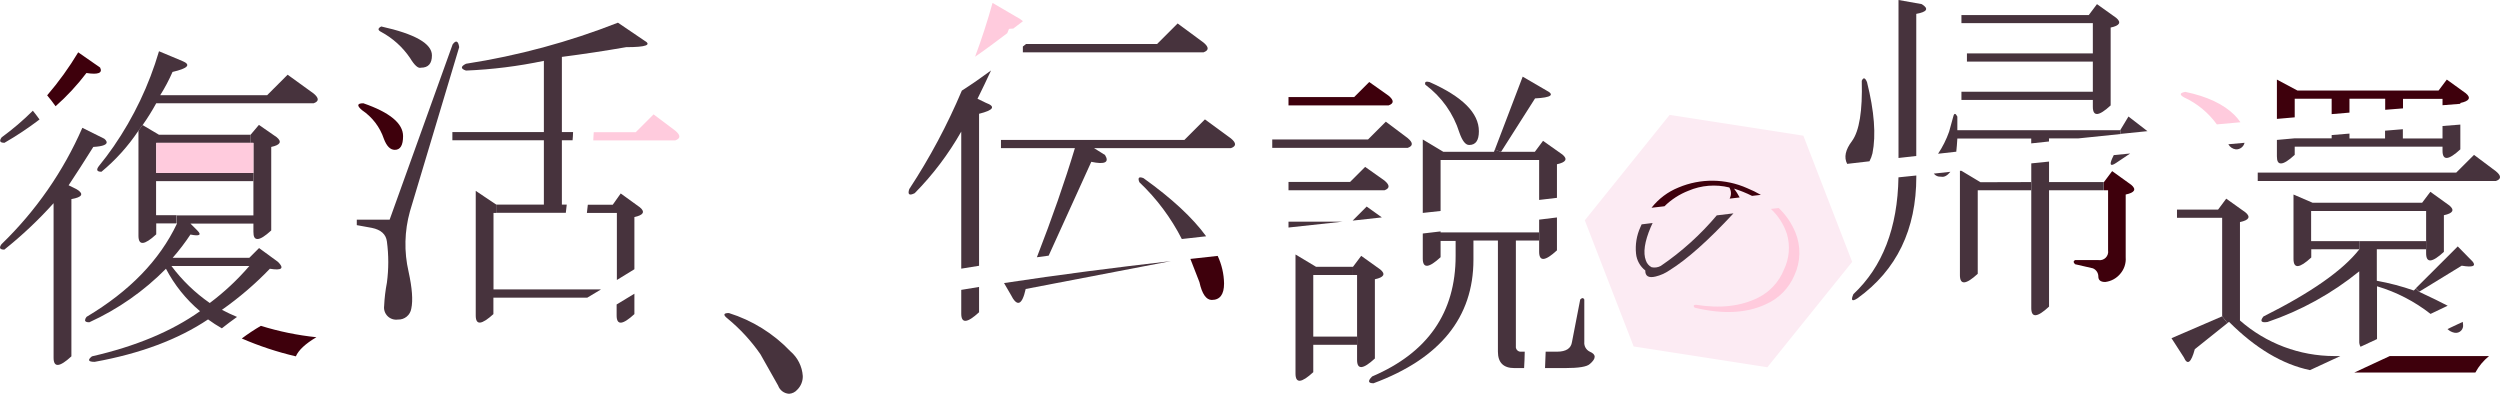
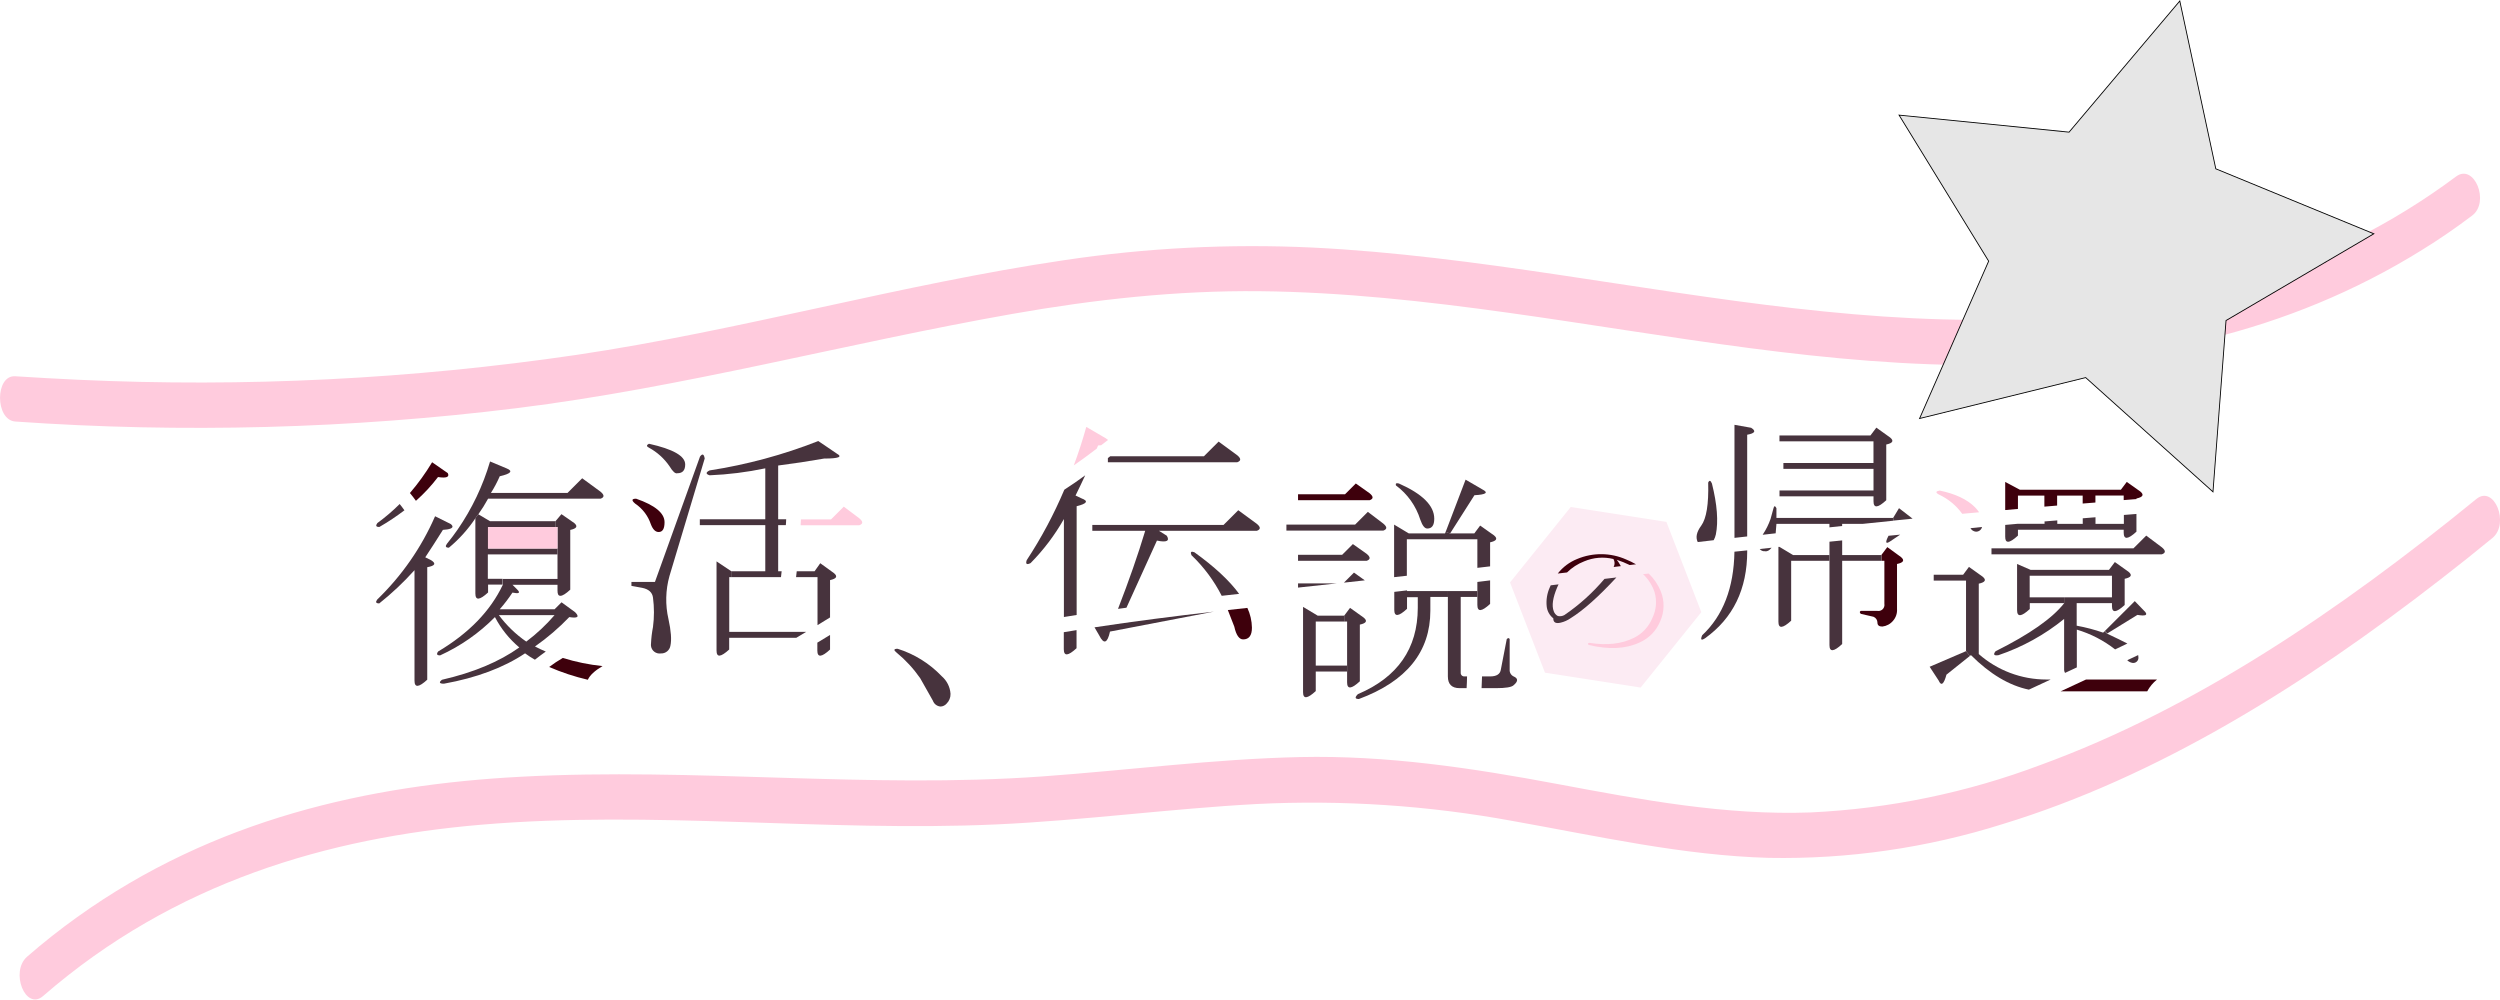
- <svg xmlns="http://www.w3.org/2000/svg" viewBox="0 0 513.68 80.91">
+ <svg xmlns="http://www.w3.org/2000/svg" id="レイヤー_1" data-name="レイヤー 1" viewBox="0 0 717.97 287">
  <defs>
-     <style>.cls-1{fill:#fcebf3;}.cls-2{fill:#47333d;}.cls-3{fill:#3e000c;}.cls-4{fill:#ffcbdd;}</style>
+     <style>.cls-1{fill:#fcebf3;}.cls-2{fill:#47333d;}.cls-3{fill:#3e000c;}.cls-4{fill:#ffcbdd;}.cls-5{fill:#e6e6e6;stroke:#000;stroke-miterlimit:10;stroke-width:0.25px;}</style>
  </defs>
-   <g id="レイヤー_2" data-name="レイヤー 2">
-     <g id="レイヤー_3" data-name="レイヤー 3">
-       <polygon class="cls-1" points="363.14 75.46 335.67 71.19 325.63 45.27 343.06 23.61 370.54 27.88 380.57 53.81 363.14 75.46" />
-     </g>
-     <g id="タイトル">
-       <path class="cls-2" d="M513.09,35.44c1.13.94,1.13,1.6,0,2H464.15V35.72h40.78l2.82-2.81.84-.84Z" transform="translate(-0.25 -0.25)" />
-       <path class="cls-3" d="M491.28,73.41h20.4a11.2,11.2,0,0,0-2.81,3.38H484Z" transform="translate(-0.25 -0.25)" />
-       <path class="cls-2" d="M508.31,54q1.13,1.41-2.25.84l-8.72,5.34-.7-.7,6.61-6.6,2-2Z" transform="translate(-0.25 -0.25)" />
-       <path class="cls-3" d="M506.9,19.41c1.13.94.75,1.6-1.12,2v.17l-3.66.29v-1.3H494v1.95l-3.66.29V20.54H483v2.85l-3.66.31V20.54h-7.59v3.82l-3.66.32V16.6l4.22,2.25h29L503,16.6Z" transform="translate(-0.25 -0.25)" />
-       <path class="cls-2" d="M506.28,66.38a3.43,3.43,0,0,1,.06.56,1.49,1.49,0,0,1-1.69,1.69,2.77,2.77,0,0,1-1.51-.77Z" transform="translate(-0.25 -0.25)" />
-       <path class="cls-2" d="M505.78,25.85v5.09c-2.44,2.25-3.66,2.35-3.66.28v-.84H471.75v1.69c-1.27,1.17-2.21,1.76-2.82,1.76s-.84-.49-.84-1.48V29l3.66-.33v0h7.59V28L483,27.7v1h7.31v-1.6l3.66-.3v1.9h8.15V26.14Z" transform="translate(-0.25 -0.25)" />
-       <path class="cls-2" d="M503.53,42.47q1.68,1.41-1.13,2V52c-2.44,2.25-3.65,2.34-3.65.28V43.6H475.12v6.19H485v1.68h-9.85v1.69c-2.44,2.25-3.65,2.35-3.65.28V40.22l3.93,1.69h22.5l1.69-2.25Z" transform="translate(-0.25 -0.25)" />
-       <path class="cls-2" d="M503.18,63.07c-1.17.56-2.34,1.13-3.52,1.68a33.15,33.15,0,0,0-11-5.68V69.92l-3.39,1.58a2.13,2.13,0,0,1-.26-1.18V56a60.85,60.85,0,0,1-18.85,10.41c-1.31.19-1.59-.18-.84-1.13q14.61-7.3,19.69-13.78V49.79h13.78v1.68H488.62v6.47a50.15,50.15,0,0,1,7.6,2l.42-.42.7.7Q501.15,62,503.18,63.07Z" transform="translate(-0.25 -0.25)" />
-       <path class="cls-2" d="M481.13,73.41l-6.24,2.89q-8.49-1.77-16.64-9.92l-.31.25-1.1-1.38V45h-9.28V43.32H456l1.68-2.25,3.94,2.81c1.13.94.75,1.6-1.12,2V66.1a29.41,29.41,0,0,0,19.4,7.31Z" transform="translate(-0.25 -0.25)" />
-       <path class="cls-4" d="M460.6,25.37l-4.85.44A17.2,17.2,0,0,0,449,20.25c-1-.56-.85-.93.28-1.12q6.75,1.41,10.12,4.78A10.37,10.37,0,0,1,460.6,25.37Z" transform="translate(-0.25 -0.25)" />
-       <path class="cls-2" d="M461.44,29.59a1.74,1.74,0,0,1-1.79,1.35,2.07,2.07,0,0,1-1.54-1.05Z" transform="translate(-0.25 -0.25)" />
-       <path class="cls-2" d="M456.84,65.25l1.1,1.38L451.22,72q-1.14,4.21-2.25,1.68l-2.54-3.94Z" transform="translate(-0.25 -0.25)" />
-       <path class="cls-2" d="M441.49,27.2l-5.51.56L435.9,27l1.69-2.81Z" transform="translate(-0.25 -0.25)" />
-       <path class="cls-3" d="M438.15,38.22c1.12.94.75,1.6-1.13,2V53.13a4.6,4.6,0,0,1-1.12,3.38,4.71,4.71,0,0,1-3.09,1.68c-.95,0-1.41-.38-1.41-1.12a1.81,1.81,0,0,0-1.13-1.69l-3.65-.84c-.38-.38-.38-.66,0-.85h4.78a1.74,1.74,0,0,0,2-2V39.35h-.85V37.66l1.69-2.25Z" transform="translate(-0.25 -0.25)" />
-       <path class="cls-2" d="M437.94,31.79l-2.88,1.93c-1.13.76-1.41.47-.85-.84l.36-.76Z" transform="translate(-0.25 -0.25)" />
-       <path class="cls-2" d="M435.9,27l.08.79q-4.37.43-8.72.9h-6v.63l-3.65.39v-1H402.43c-.06,1-.13,1.92-.22,2.71l-3.74.42a20.24,20.24,0,0,0,2.27-4.54l.85-3.09q.27-1.12.84,0V27Z" transform="translate(-0.25 -0.25)" />
-       <path class="cls-2" d="M435.06,3.91q1.68,1.41-1.13,2v16c-2.44,2.25-3.66,2.35-3.66.28v-1.4h-27V19.1h27V12.91H404.4V11.22h25.87V5h-27V3.35h26.16l1.69-2.25Z" transform="translate(-0.25 -0.25)" />
-       <path class="cls-2" d="M432.52,37.66v1.69H421.27v23.9c-2.43,2.26-3.65,2.35-3.65.29V33.82l3.65-.37v4.21Z" transform="translate(-0.25 -0.25)" />
-       <path class="cls-2" d="M417.62,37.66v1.69h-11V56.51c-2.44,2.24-3.66,2.34-3.66.28V35.34l.3,0,3.92,2.35Z" transform="translate(-0.25 -0.25)" />
-       <path class="cls-2" d="M397.59,35.92l3.41-.37c-.66.82-1.3,1.15-1.94,1A1.65,1.65,0,0,1,397.59,35.92Z" transform="translate(-0.25 -0.25)" />
-       <path class="cls-2" d="M395.12,1.1c1.5.94,1.12,1.59-1.13,2V32.3l-3.65.41V.25Z" transform="translate(-0.25 -0.25)" />
-       <path class="cls-2" d="M394,36.31v.23q0,16.31-12.09,25c-1.13.74-1.41.46-.84-.85q9-8.44,9.26-24Z" transform="translate(-0.25 -0.25)" />
-       <path class="cls-2" d="M383.87,17.13q2.25,9,1.12,14.62a6.68,6.68,0,0,1-.62,1.64l-4.58.53q-1.05-2,1-4.7,2.25-3.09,2-12.37C383.12,16.1,383.49,16.19,383.87,17.13Z" transform="translate(-0.25 -0.25)" />
-       <path class="cls-4" d="M369.15,48a11,11,0,0,1-.18,8.77,11.32,11.32,0,0,1-5.9,6c-4,1.86-8.83,2.09-14.62.7-.31-.37-.23-.57.26-.6,5,.8,9.23.32,12.82-1.47a11,11,0,0,0,5.26-5.73,10.27,10.27,0,0,0,.63-7.33,12.33,12.33,0,0,0-3.3-5.16l1.61-.19A14.62,14.62,0,0,1,369.15,48Z" transform="translate(-0.25 -0.25)" />
-       <path class="cls-3" d="M362.06,40.29l-1.81.21A25.84,25.84,0,0,0,356.54,39a12.29,12.29,0,0,1,1.16,1.82l-2.06.24a2.33,2.33,0,0,0-.06-2.29,13.28,13.28,0,0,0-8.42.68,14.52,14.52,0,0,0-4.91,3.18l-2.66.31a13.4,13.4,0,0,1,5.56-4.17,17.74,17.74,0,0,1,14.09.14A23.14,23.14,0,0,1,362.06,40.29Z" transform="translate(-0.25 -0.25)" />
-       <path class="cls-2" d="M353,44.5l3.43-.41q-7.71,8.32-13.16,11.71a8.64,8.64,0,0,1-2.85,1.27c-1.43.34-2.14-.08-2.11-1.25a5,5,0,0,1-1.9-3.45,10.58,10.58,0,0,1,.9-5.46c.08-.19.17-.38.25-.56l2.26-.28c-.14.28-.27.56-.39.85-1.28,3-1.6,5.29-1,6.85a2.39,2.39,0,0,0,1.18,1.39,2.71,2.71,0,0,0,1.88-.27A57,57,0,0,0,353,44.5Z" transform="translate(-0.25 -0.25)" />
-       <path class="cls-2" d="M326.91,72.51q2,.84,0,2.53c-.57.56-2.25.84-5.07.84h-4.13c.05-1.12.1-2.25.13-3.37h2.32c1.87,0,2.9-.66,3.09-2l1.69-8.72q.56-.57.84,0v8.72A2,2,0,0,0,326.91,72.51Z" transform="translate(-0.25 -0.25)" />
-       <path class="cls-2" d="M321.28,32c1.13.94.75,1.59-1.12,2v6.9l-3.66.43V33.13H296.25V43.6l-3.66.4V28.91l4.22,2.53h10.41l.18-.47,1.22.47h7l1.68-2.25Z" transform="translate(-0.25 -0.25)" />
-       <path class="cls-2" d="M320.16,44.93v6.76c-2.44,2.25-3.66,2.35-3.66.28V45.38Z" transform="translate(-0.25 -0.25)" />
-       <path class="cls-2" d="M317.91,18.79q2.8,1.41-2.25,1.68l-7,11L307.4,31l5.72-15Z" transform="translate(-0.25 -0.25)" />
-       <path class="cls-2" d="M316.5,48v1.68h-4.78V71.38a1,1,0,0,0,1.12,1.13h.7c0,1.12-.08,2.25-.13,3.37h-2c-2.25,0-3.38-1.13-3.38-3.37V48Z" transform="translate(-0.25 -0.25)" />
-       <path class="cls-2" d="M308.06,48v1.68H303v3.94Q303,71.38,282.47,79c-1.13,0-1.22-.47-.28-1.4q17.15-7.32,17.15-24.75v-3.1h-3.09V53.1c-2.44,2.25-3.66,2.35-3.66.28V48.23l3.66-.43V48Z" transform="translate(-0.25 -0.25)" />
-       <path class="cls-2" d="M304.12,27.22c0,1.88-.65,2.82-2,2.82-.76,0-1.41-.85-2-2.53a19.5,19.5,0,0,0-7-9.85c-.19-.56.09-.75.84-.56Q304.13,21.6,304.12,27.22Z" transform="translate(-0.25 -0.25)" />
-       <path class="cls-2" d="M289.5,28.63c1.12.94,1.12,1.6,0,2H261.66V28.91h19.68L285,25.25Z" transform="translate(-0.25 -0.25)" />
-       <path class="cls-3" d="M285.56,19.91c1.13.94,1.13,1.6,0,2H265V20.19h13.5l3.09-3.09Z" transform="translate(-0.25 -0.25)" />
-       <path class="cls-2" d="M284.72,37.35c1.12.94,1.12,1.59,0,2H265V37.63h12.66l3.09-3.09Z" transform="translate(-0.25 -0.25)" />
-       <path class="cls-2" d="M284.18,44.92l-5.19.57-.81.09,2.88-2.89Z" transform="translate(-0.25 -0.25)" />
-       <path class="cls-2" d="M283.87,55.63c1.13.94.75,1.6-1.12,2V73.91q-3.66,3.38-3.66.28V56.75h-.84V55.07l1.69-2.25Z" transform="translate(-0.25 -0.25)" />
-       <path class="cls-2" d="M279.09,69.41V71.1h-9v5.62c-2.44,2.25-3.65,2.35-3.65.29V52.54l4.22,2.53h7.59v1.68h-8.16V69.41Z" transform="translate(-0.25 -0.25)" />
-       <path class="cls-2" d="M276.17,45.79,265,47V45.79Z" transform="translate(-0.25 -0.25)" />
-       <path class="cls-2" d="M253.17,28.69c1.13.94,1.13,1.6,0,2H225.05l2.25,1.41c.93,1.5,0,2-2.82,1.4l-8.76,19.28-2.42.33q4.72-12.15,7.81-22.42H205.92V29h37.69l4.22-4.22Z" transform="translate(-0.25 -0.25)" />
-       <path class="cls-3" d="M251.76,58.51c0,2.24-.84,3.37-2.53,3.37-1.12,0-2-1.22-2.53-3.66l-1.86-4.77,5.61-.62A13.9,13.9,0,0,1,251.76,58.51Z" transform="translate(-0.25 -0.25)" />
-       <path class="cls-2" d="M248.08,48.8l-5,.56a43,43,0,0,0-8.72-11.67q-.57-1.39.84-.84Q243.95,43.11,248.08,48.8Z" transform="translate(-0.25 -0.25)" />
-       <path class="cls-2" d="M247.55,9c1.12.94,1.12,1.59,0,2H210.42V9.81l.66-.52H238l4.22-4.22Z" transform="translate(-0.25 -0.25)" />
-       <path class="cls-2" d="M240.84,53.9,211,59.63q-1.12,5.07-3.09,1.12l-1.36-2.34C217.93,56.68,229.37,55.22,240.84,53.9Z" transform="translate(-0.25 -0.25)" />
-       <path class="cls-4" d="M210.44,4.6l-2,1.53c-.27,0-.56,0-.87.06l-.36.88c-2.18,1.66-4.37,3.29-6.61,4.84q2-5.35,3.59-11.06L209,3.66A6.88,6.88,0,0,1,210.44,4.6Z" transform="translate(-0.25 -0.25)" />
-       <path class="cls-2" d="M202.83,21.38q3.09,1.13-1.41,2.25V54.86l-3.66.59V27.29a60.58,60.58,0,0,1-9.56,12.65c-1.12.57-1.5.28-1.12-.84a126.7,126.7,0,0,0,10.8-20.23c2.05-1.31,4.05-2.7,6-4.14-.89,1.92-1.81,3.86-2.78,5.81Z" transform="translate(-0.25 -0.25)" />
-       <path class="cls-2" d="M201.42,59.21v5.2q-3.66,3.38-3.66.28V59.81Z" transform="translate(-0.25 -0.25)" />
-       <path class="cls-2" d="M165.2,77.51a3.82,3.82,0,0,1-1.13,2.81,2.42,2.42,0,0,1-1.69.84,2.54,2.54,0,0,1-2.25-1.69c-.94-1.68-2.15-3.84-3.65-6.46a36.26,36.26,0,0,0-6.75-7.32c-.94-.74-.85-1.12.28-1.12a29.71,29.71,0,0,1,12.65,7.87A7.31,7.31,0,0,1,165.2,77.51Z" transform="translate(-0.25 -0.25)" />
-       <path class="cls-4" d="M139,27.1c1.12.94,1.12,1.59,0,2H122.15c0-.57.08-1.13.1-1.69h8.63l3.66-3.66Z" transform="translate(-0.25 -0.25)" />
-       <path class="cls-2" d="M132.57,8.54c1.69.94.47,1.4-3.66,1.4q-6.47,1.13-13.21,2V27.38H118c0,.56-.06,1.12-.1,1.69H115.7V42.29h1c-.06.56-.13,1.12-.19,1.68H102.2V42.29H112V29.07H93.2V27.38H112V12.75a96.64,96.64,0,0,1-16,2c-1.13-.37-1.13-.84,0-1.4a146.55,146.55,0,0,0,31.22-8.44Z" transform="translate(-0.25 -0.25)" />
-       <path class="cls-2" d="M131.73,42.85c1.12.94.74,1.59-1.13,2V55.57L127,57.78V44h-6.16c.06-.56.13-1.12.19-1.68h5.12L127.79,40Z" transform="translate(-0.25 -0.25)" />
-       <path class="cls-2" d="M130.6,60.6v4.19c-2.44,2.25-3.65,2.34-3.65.28V62.81Z" transform="translate(-0.25 -0.25)" />
-       <path class="cls-2" d="M123.73,59.72l-2.81,1.69H101.63v3.38C99.19,67,98,67.13,98,65.07V39.47l4.22,2.82V44h-.57V59.72Z" transform="translate(-0.25 -0.25)" />
-       <path class="cls-2" d="M94.6,9.94,84.48,43.69a25,25,0,0,0-.28,12.38q1.11,5.06.56,7.59A2.67,2.67,0,0,1,82,65.91a2.49,2.49,0,0,1-2.82-2.81,33.28,33.28,0,0,1,.57-4.78,32.08,32.08,0,0,0,0-8.44c-.19-1.5-1.23-2.43-3.1-2.81l-3.09-.56V45.38h6.75l12.94-36C93.94,8.44,94.41,8.63,94.6,9.94Z" transform="translate(-0.25 -0.25)" />
-       <path class="cls-2" d="M89,11.63c0,1.69-.75,2.53-2.25,2.53-.57.19-1.32-.46-2.25-2a16.84,16.84,0,0,0-5.91-5.34c-.75-.37-.75-.75,0-1.13Q89,8,89,11.63Z" transform="translate(-0.25 -0.25)" />
-       <path class="cls-3" d="M83.07,28.22c0,1.88-.56,2.82-1.69,2.82-.94,0-1.68-.75-2.25-2.25a11.51,11.51,0,0,0-4.5-5.91c-1.12-.94-1-1.41.28-1.41Q83.07,24.29,83.07,28.22Z" transform="translate(-0.25 -0.25)" />
-       <path class="cls-2" d="M64.7,19.47c1.12.94,1.12,1.6,0,2H32.35a46.56,46.56,0,0,1-2.81,4.5l-.84,1.13a39.22,39.22,0,0,1-7.6,8.44c-.94,0-1.12-.38-.56-1.13,1.08-1.32,2.09-2.68,3.06-4.07a68.38,68.38,0,0,0,9.32-19.56l4.78,2q2.8,1.14-2,2.25a35.87,35.87,0,0,1-2.53,4.78H55.14l4.21-4.21Z" transform="translate(-0.25 -0.25)" />
-       <path class="cls-3" d="M65.26,69.54q-3.38,2-4.22,3.93A65.45,65.45,0,0,1,49.93,69.8a40.93,40.93,0,0,1,3.92-2.6A59,59,0,0,0,65.26,69.54Z" transform="translate(-0.25 -0.25)" />
-       <path class="cls-2" d="M57.38,54.07q2,2-1.68,1.4a67.4,67.4,0,0,1-9.85,8.44c1,.52,2,1,3.1,1.46-1.06.74-2.09,1.54-3.12,2.34A29.24,29.24,0,0,1,43,65.88Q33.76,72.06,19.7,74.6c-1.32,0-1.51-.38-.56-1.13q13.5-3.09,22.21-9.28a28.89,28.89,0,0,1-7-8.72,52.94,52.94,0,0,1-15.75,11c-.59,0-.88-.14-.88-.43a1.29,1.29,0,0,1,.32-.69q13.22-7.87,18.56-19.13V44.51H52.32V29.6h-.56V27.91l1.69-2,3.65,2.53c1.13.94.75,1.6-1.12,2V47.6c-1.27,1.17-2.21,1.76-2.82,1.76s-.84-.49-.84-1.48V46.19H39.38l1.41,1.41q1.41,1.41-1.41.84a44.31,44.31,0,0,1-3.65,4.78H51.48l2-2Zm-5.9.84h-16a34,34,0,0,0,7.87,7.6A51.26,51.26,0,0,0,51.48,54.91Z" transform="translate(-0.25 -0.25)" />
-       <path class="cls-2" d="M52.32,35.79v1.68h-20v7h4.22v1.68H32.35v2.25c-2.44,2.25-3.65,2.35-3.65.28V27.07l.84-1.13,3.38,2H51.76V29.6H32.35v6.19Z" transform="translate(-0.25 -0.25)" />
-       <polygon class="cls-4" points="52.07 29.35 52.07 35.54 32.1 35.54 32.1 29.35 51.51 29.35 52.07 29.35" />
-       <path class="cls-2" d="M22.14,29.33c.22.6-.69,1-2.72,1.11q-2.82,4.5-5.07,7.88l1.69.84q2.25,1.41-1.12,2V73.47c-2.44,2.25-3.66,2.35-3.66.28V42A84,84,0,0,1,1.14,51.54c-.95,0-1.13-.38-.57-1.13a75,75,0,0,0,16.6-23.9l4.5,2.24A1.44,1.44,0,0,1,22.14,29.33Z" transform="translate(-0.25 -0.25)" />
-       <path class="cls-3" d="M20.82,14.13c.56,1.12-.38,1.5-2.81,1.12a47.61,47.61,0,0,1-6.34,6.83c-.55-.77-1.12-1.52-1.73-2.24A64.59,64.59,0,0,0,16.32,11Z" transform="translate(-0.25 -0.25)" />
-       <path class="cls-2" d="M7,23c.48.58.93,1.19,1.37,1.8a67.16,67.16,0,0,1-7.2,4.79c-.95,0-1.13-.37-.57-1.13A55.13,55.13,0,0,0,7,23Z" transform="translate(-0.25 -0.25)" />
-     </g>
+   <g id="レイヤー_3" data-name="レイヤー 3">
+     <polygon class="cls-1" points="471.17 197.46 443.7 193.19 433.66 167.27 451.09 145.61 478.57 149.88 488.6 175.81 471.17 197.46" />
+   </g>
+   <g id="タイトル">
+     <path class="cls-2" d="M626.7,189.13c1.13.94,1.13,1.6,0,2H577.76v-1.72h40.78l2.82-2.81.84-.84Z" transform="translate(-5.83 -31.94)" />
+     <path class="cls-3" d="M604.89,227.1h20.4a11.16,11.16,0,0,0-2.81,3.38H597.61Z" transform="translate(-5.83 -31.94)" />
+     <path class="cls-2" d="M621.92,207.69q1.13,1.41-2.25.84L611,213.87l-.7-.7,6.61-6.6,2-2Z" transform="translate(-5.83 -31.94)" />
+     <path class="cls-3" d="M620.51,173.1c1.13.94.75,1.6-1.12,2v.17l-3.66.29v-1.3h-8.12v2l-3.66.29v-2.27h-7.34v2.85l-3.66.31v-3.16h-7.59v3.82l-3.66.32v-8.08l4.22,2.25h29l1.69-2.25Z" transform="translate(-5.83 -31.94)" />
+     <path class="cls-2" d="M619.89,220.07a5.62,5.62,0,0,1,.06.56,1.49,1.49,0,0,1-1.26,1.69,1.55,1.55,0,0,1-.43,0,2.74,2.74,0,0,1-1.51-.77Z" transform="translate(-5.83 -31.94)" />
+     <path class="cls-2" d="M619.39,179.54v5.09c-2.44,2.25-3.66,2.35-3.66.28v-.84H585.36v1.69c-1.27,1.17-2.21,1.76-2.82,1.76s-.84-.49-.84-1.48v-3.35l3.66-.33H593v-.67l3.66-.3v1h7.31v-1.6l3.66-.3v1.9h8.15v-2.56Z" transform="translate(-5.83 -31.94)" />
+     <path class="cls-2" d="M617.14,196.16q1.68,1.41-1.13,2v7.53c-2.44,2.25-3.65,2.34-3.65.28v-8.68H588.73v6.19h9.88v1.68h-9.85v1.69c-2.44,2.25-3.65,2.35-3.65.28V193.91L589,195.6h22.5l1.69-2.25Z" transform="translate(-5.83 -31.94)" />
+     <path class="cls-2" d="M616.79,216.76c-1.17.56-2.34,1.13-3.52,1.68a33.4,33.4,0,0,0-11-5.68v10.85l-3.39,1.58a2.11,2.11,0,0,1-.26-1.18V209.69a60.76,60.76,0,0,1-18.85,10.41c-1.31.19-1.59-.18-.84-1.13q14.61-7.29,19.69-13.78v-1.71H612.4v1.68H602.23v6.47a51.21,51.21,0,0,1,7.6,2l.42-.42.7.7Q614.76,215.7,616.79,216.76Z" transform="translate(-5.83 -31.94)" />
+     <path class="cls-2" d="M594.74,227.1,588.5,230q-8.49-1.77-16.64-9.92l-.31.25-1.1-1.38V198.69h-9.28V197h8.44l1.68-2.25,3.94,2.81c1.13.94.75,1.6-1.12,2v20.22a29.4,29.4,0,0,0,19.4,7.31Z" transform="translate(-5.83 -31.94)" />
+     <path class="cls-4" d="M574.21,179.06l-4.85.44a17.21,17.21,0,0,0-6.75-5.56c-1-.56-.85-.93.28-1.12q6.75,1.41,10.12,4.78A11.22,11.22,0,0,1,574.21,179.06Z" transform="translate(-5.83 -31.94)" />
+     <path class="cls-2" d="M575.05,183.28a1.74,1.74,0,0,1-1.79,1.35,2,2,0,0,1-1.54-1Z" transform="translate(-5.83 -31.94)" />
+     <path class="cls-2" d="M570.45,218.94l1.1,1.38-6.72,5.37q-1.14,4.22-2.25,1.68L560,223.43Z" transform="translate(-5.83 -31.94)" />
+     <path class="cls-2" d="M555.1,180.89l-5.51.56-.08-.76,1.69-2.81Z" transform="translate(-5.83 -31.94)" />
+     <path class="cls-3" d="M551.76,191.91c1.12.94.75,1.6-1.13,2v12.91a4.63,4.63,0,0,1-1.12,3.38,4.71,4.71,0,0,1-3.09,1.68c-.95,0-1.41-.38-1.41-1.12a1.82,1.82,0,0,0-1.13-1.69l-3.65-.84c-.38-.38-.38-.66,0-.85H545a1.73,1.73,0,0,0,2-1.43,1.82,1.82,0,0,0,0-.57V193h-.85v-1.69l1.69-2.25Z" transform="translate(-5.83 -31.94)" />
+     <path class="cls-2" d="M551.55,185.48l-2.88,1.93c-1.13.76-1.41.47-.85-.84l.36-.76Z" transform="translate(-5.83 -31.94)" />
+     <path class="cls-2" d="M549.51,180.69l.08.79q-4.37.44-8.72.9h-6V183l-3.65.39v-1H516c-.06,1-.13,1.92-.22,2.71l-3.74.42a20.08,20.08,0,0,0,2.27-4.54l.85-3.09q.27-1.11.84,0v2.79Z" transform="translate(-5.83 -31.94)" />
+     <path class="cls-2" d="M548.67,157.6q1.68,1.41-1.13,2v16c-2.44,2.25-3.66,2.35-3.66.28v-1.4h-27v-1.69h27V166.6H518v-1.69h25.87v-6.22h-27V157H543l1.69-2.25Z" transform="translate(-5.83 -31.94)" />
+     <path class="cls-2" d="M546.13,191.35V193H534.88v23.9c-2.43,2.26-3.65,2.35-3.65.29V187.51l3.65-.37v4.21Z" transform="translate(-5.83 -31.94)" />
+     <path class="cls-2" d="M531.23,191.35V193h-11V210.2c-2.44,2.24-3.66,2.34-3.66.28V189h.3l3.92,2.35Z" transform="translate(-5.83 -31.94)" />
+     <path class="cls-2" d="M511.2,189.61l3.41-.37c-.66.82-1.3,1.15-1.94,1A1.64,1.64,0,0,1,511.2,189.61Z" transform="translate(-5.83 -31.94)" />
+     <path class="cls-2" d="M508.73,154.79c1.5.94,1.12,1.59-1.13,2V186l-3.65.41V153.94Z" transform="translate(-5.83 -31.94)" />
+     <path class="cls-2" d="M507.61,190v.23q0,16.32-12.09,25c-1.13.74-1.41.46-.84-.85q9-8.43,9.26-24Z" transform="translate(-5.83 -31.94)" />
+     <path class="cls-2" d="M497.48,170.82q2.25,9,1.12,14.62a6.24,6.24,0,0,1-.62,1.64l-4.58.53q-1-2,1-4.7,2.25-3.09,2-12.37C496.73,169.79,497.1,169.88,497.48,170.82Z" transform="translate(-5.83 -31.94)" />
+     <path class="cls-4" d="M482.76,201.69a11,11,0,0,1-.18,8.77,11.28,11.28,0,0,1-5.9,6c-4,1.86-8.83,2.09-14.62.7-.31-.37-.23-.57.26-.6,5,.8,9.23.32,12.82-1.47a11,11,0,0,0,5.26-5.73A10.27,10.27,0,0,0,481,202a12.34,12.34,0,0,0-3.3-5.16l1.61-.19A14.71,14.71,0,0,1,482.76,201.69Z" transform="translate(-5.83 -31.94)" />
+     <path class="cls-3" d="M475.67,194l-1.81.21a27.68,27.68,0,0,0-3.71-1.5,11.93,11.93,0,0,1,1.16,1.82l-2.06.24a2.34,2.34,0,0,0-.06-2.29,13.37,13.37,0,0,0-8.42.68,14.53,14.53,0,0,0-4.91,3.18l-2.66.31a13.43,13.43,0,0,1,5.56-4.17,17.74,17.74,0,0,1,14.09.14A24.52,24.52,0,0,1,475.67,194Z" transform="translate(-5.83 -31.94)" />
+     <path class="cls-2" d="M466.61,198.19l3.43-.41q-7.71,8.33-13.16,11.71a8.4,8.4,0,0,1-2.85,1.27c-1.43.34-2.14-.08-2.11-1.25a5,5,0,0,1-1.9-3.45,10.58,10.58,0,0,1,.9-5.46c.08-.19.17-.38.25-.56l2.26-.28c-.14.28-.27.56-.39.85-1.28,3-1.6,5.29-1,6.85a2.39,2.39,0,0,0,1.18,1.39,2.67,2.67,0,0,0,1.88-.27A57.13,57.13,0,0,0,466.61,198.19Z" transform="translate(-5.83 -31.94)" />
+     <path class="cls-2" d="M440.52,226.2c1.33.56,1.33,1.41,0,2.53-.57.56-2.25.84-5.07.84h-4.13c.05-1.12.1-2.25.13-3.37h2.32c1.87,0,2.9-.66,3.09-2l1.69-8.72q.56-.57.84,0v8.72A2,2,0,0,0,440.52,226.2Z" transform="translate(-5.83 -31.94)" />
+     <path class="cls-2" d="M434.89,185.69c1.13.94.75,1.59-1.12,2v6.9l-3.66.43v-8.2H409.86v10.47l-3.66.4V182.6l4.22,2.53h10.41l.18-.47,1.22.47h7l1.68-2.25Z" transform="translate(-5.83 -31.94)" />
+     <path class="cls-2" d="M433.77,198.62v6.76c-2.44,2.25-3.66,2.35-3.66.28v-6.59Z" transform="translate(-5.83 -31.94)" />
+     <path class="cls-2" d="M431.52,172.48q2.81,1.41-2.25,1.68l-7,11-1.26-.47,5.72-15Z" transform="translate(-5.83 -31.94)" />
+     <path class="cls-2" d="M430.11,201.69v1.68h-4.78v21.7a1,1,0,0,0,.85,1.13.82.82,0,0,0,.27,0h.7c0,1.12-.08,2.25-.13,3.37h-2c-2.25,0-3.38-1.13-3.38-3.37V201.69Z" transform="translate(-5.83 -31.94)" />
+     <path class="cls-2" d="M421.67,201.69v1.68h-5.06v3.94q0,17.76-20.53,25.38c-1.13,0-1.22-.47-.28-1.4Q412.95,224,413,206.54v-3.1h-3.09v3.35c-2.44,2.25-3.66,2.35-3.66.28v-5.15l3.66-.43v.2Z" transform="translate(-5.83 -31.94)" />
+     <path class="cls-2" d="M417.73,180.91c0,1.88-.65,2.82-2,2.82-.76,0-1.41-.85-2-2.53a19.49,19.49,0,0,0-7-9.85c-.19-.56.09-.75.84-.56Q417.74,175.29,417.73,180.91Z" transform="translate(-5.83 -31.94)" />
+     <path class="cls-2" d="M403.11,182.32c1.12.94,1.12,1.6,0,2H375.27V182.6H395l3.66-3.66Z" transform="translate(-5.83 -31.94)" />
+     <path class="cls-3" d="M399.17,173.6c1.13.94,1.13,1.6,0,2H378.61v-1.72h13.5l3.09-3.09Z" transform="translate(-5.83 -31.94)" />
+     <path class="cls-2" d="M398.33,191c1.12.94,1.12,1.59,0,2H378.61v-1.72h12.66l3.09-3.09Z" transform="translate(-5.83 -31.94)" />
+     <path class="cls-2" d="M397.79,198.61l-5.19.57-.81.09,2.88-2.89Z" transform="translate(-5.83 -31.94)" />
+     <path class="cls-2" d="M397.48,209.32c1.13.94.75,1.6-1.12,2V227.6q-3.66,3.39-3.66.28V210.44h-.84v-1.68l1.69-2.25Z" transform="translate(-5.83 -31.94)" />
+     <path class="cls-2" d="M392.7,223.1v1.69h-9v5.62c-2.44,2.25-3.65,2.35-3.65.29V206.23l4.22,2.53h7.59v1.68H383.7V223.1Z" transform="translate(-5.83 -31.94)" />
+     <path class="cls-2" d="M389.78,199.48l-11.17,1.21v-1.21Z" transform="translate(-5.83 -31.94)" />
+     <path class="cls-2" d="M366.78,182.38c1.13.94,1.13,1.6,0,2H338.66l2.25,1.41c.93,1.5,0,2-2.82,1.4l-8.76,19.28-2.42.33q4.72-12.15,7.81-22.42H319.53v-1.69h37.69l4.22-4.22Z" transform="translate(-5.83 -31.94)" />
+     <path class="cls-3" d="M365.37,212.2c0,2.24-.84,3.37-2.53,3.37-1.12,0-2-1.22-2.53-3.66l-1.86-4.77,5.61-.62A14,14,0,0,1,365.37,212.2Z" transform="translate(-5.83 -31.94)" />
+     <path class="cls-2" d="M361.69,202.49l-5,.56A43.13,43.13,0,0,0,348,191.38q-.57-1.38.84-.84Q357.55,196.81,361.69,202.49Z" transform="translate(-5.83 -31.94)" />
+     <path class="cls-2" d="M361.16,162.69c1.12.94,1.12,1.59,0,2H324V163.5l.66-.52h26.92l4.22-4.22Z" transform="translate(-5.83 -31.94)" />
+     <path class="cls-2" d="M354.45,207.59l-29.84,5.73q-1.12,5.07-3.09,1.12l-1.36-2.34C331.54,210.37,343,208.91,354.45,207.59Z" transform="translate(-5.83 -31.94)" />
+     <path class="cls-4" d="M324.05,158.29l-2,1.53a4.44,4.44,0,0,0-.87.06l-.36.88c-2.18,1.66-4.37,3.29-6.61,4.84q2-5.34,3.59-11.06l4.81,2.81A7.28,7.28,0,0,1,324.05,158.29Z" transform="translate(-5.83 -31.94)" />
+     <path class="cls-2" d="M316.44,175.07q3.09,1.14-1.41,2.25v31.23l-3.66.59V181a60.47,60.47,0,0,1-9.56,12.65c-1.12.57-1.5.28-1.12-.84a126.64,126.64,0,0,0,10.8-20.23c2.05-1.31,4.05-2.7,6-4.14-.89,1.92-1.81,3.86-2.78,5.81Z" transform="translate(-5.83 -31.94)" />
+     <path class="cls-2" d="M315,212.9v5.2q-3.66,3.39-3.66.28V213.5Z" transform="translate(-5.83 -31.94)" />
+     <path class="cls-2" d="M278.81,231.2a3.78,3.78,0,0,1-1.13,2.81,2.42,2.42,0,0,1-1.69.84,2.52,2.52,0,0,1-2.25-1.69c-.94-1.68-2.15-3.84-3.65-6.46a36.37,36.37,0,0,0-6.75-7.32c-.94-.74-.85-1.12.28-1.12a29.78,29.78,0,0,1,12.65,7.87A7.33,7.33,0,0,1,278.81,231.2Z" transform="translate(-5.83 -31.94)" />
+     <path class="cls-4" d="M252.61,180.79c1.12.94,1.12,1.59,0,2H235.76c0-.57.08-1.13.1-1.69h8.63l3.66-3.66Z" transform="translate(-5.83 -31.94)" />
+     <path class="cls-2" d="M246.18,162.23c1.69.94.47,1.4-3.66,1.4q-6.47,1.14-13.21,2v15.44h2.3c0,.56-.06,1.12-.1,1.69h-2.2V196h1c-.06.56-.13,1.12-.19,1.68H215.81V196h9.8V182.76h-18.8v-1.69h18.8V166.44a96.81,96.81,0,0,1-16,2c-1.13-.37-1.13-.84,0-1.4a146.22,146.22,0,0,0,31.22-8.44Z" transform="translate(-5.83 -31.94)" />
+     <path class="cls-2" d="M245.34,196.54c1.12.94.74,1.59-1.13,2v10.72l-3.6,2.21V197.69h-6.16c.06-.56.13-1.12.19-1.68h5.12l1.64-2.32Z" transform="translate(-5.83 -31.94)" />
+     <path class="cls-2" d="M244.21,214.29v4.19c-2.44,2.25-3.65,2.34-3.65.28V216.5Z" transform="translate(-5.83 -31.94)" />
+     <path class="cls-2" d="M237.34,213.41l-2.81,1.69H215.24v3.38c-2.44,2.21-3.63,2.34-3.63.28v-25.6l4.22,2.82v1.71h-.57v15.72Z" transform="translate(-5.83 -31.94)" />
+     <path class="cls-2" d="M208.21,163.63l-10.12,33.75a25,25,0,0,0-.28,12.38q1.11,5.07.56,7.59a2.66,2.66,0,0,1-2.76,2.25,2.49,2.49,0,0,1-2.82-2.11,2.73,2.73,0,0,1,0-.7,32.14,32.14,0,0,1,.57-4.78,32.23,32.23,0,0,0,0-8.44c-.19-1.5-1.23-2.43-3.1-2.81l-3.09-.56v-1.13h6.75l12.94-36C207.55,162.13,208,162.32,208.21,163.63Z" transform="translate(-5.83 -31.94)" />
+     <path class="cls-2" d="M202.61,165.32c0,1.69-.75,2.53-2.25,2.53-.57.19-1.32-.46-2.25-2a17,17,0,0,0-5.91-5.34c-.75-.37-.75-.75,0-1.13Q202.61,161.69,202.61,165.32Z" transform="translate(-5.83 -31.94)" />
+     <path class="cls-3" d="M196.68,181.91c0,1.88-.56,2.82-1.69,2.82-.94,0-1.68-.75-2.25-2.25a11.56,11.56,0,0,0-4.5-5.91c-1.12-.94-1-1.41.28-1.41Q196.68,178,196.68,181.91Z" transform="translate(-5.83 -31.94)" />
+     <path class="cls-2" d="M178.31,173.16c1.12.94,1.12,1.6,0,2H146a45.2,45.2,0,0,1-2.81,4.5l-.84,1.13a39.14,39.14,0,0,1-7.6,8.44c-.94,0-1.12-.38-.56-1.13,1.08-1.32,2.09-2.68,3.06-4.07a68.24,68.24,0,0,0,9.32-19.56l4.78,2q2.81,1.14-2,2.25a35.17,35.17,0,0,1-2.53,4.78h22l4.21-4.21Z" transform="translate(-5.83 -31.94)" />
+     <path class="cls-3" d="M178.87,223.23q-3.37,2-4.22,3.93a64.84,64.84,0,0,1-11.11-3.67,39.73,39.73,0,0,1,3.92-2.6A58.52,58.52,0,0,0,178.87,223.23Z" transform="translate(-5.83 -31.94)" />
+     <path class="cls-2" d="M171,207.76c1.33,1.34.77,1.8-1.68,1.4a67.14,67.14,0,0,1-9.85,8.44c1,.52,2,1,3.1,1.46-1.06.74-2.09,1.54-3.12,2.34a27.31,27.31,0,0,1-2.83-1.83q-9.24,6.18-23.3,8.72c-1.32,0-1.51-.38-.56-1.13q13.5-3.09,22.21-9.28a28.73,28.73,0,0,1-7-8.72,52.8,52.8,0,0,1-15.75,11c-.59,0-.88-.14-.88-.43a1.33,1.33,0,0,1,.32-.69q13.22-7.86,18.56-19.13V198.2h15.72V183.29h-.56V181.6l1.69-2,3.65,2.53c1.13.94.75,1.6-1.12,2v17.16c-1.27,1.17-2.21,1.76-2.82,1.76s-.84-.49-.84-1.48v-1.69H153l1.41,1.41q1.41,1.41-1.41.84a44.69,44.69,0,0,1-3.65,4.78h15.75l2-2Zm-5.9.84h-16a33.61,33.61,0,0,0,7.87,7.6A51.34,51.34,0,0,0,165.09,208.6Z" transform="translate(-5.83 -31.94)" />
+     <path class="cls-2" d="M165.93,189.48v1.68h-20v7h4.22v1.68H146v2.25c-2.44,2.25-3.65,2.35-3.65.28V180.76l.84-1.13,3.38,2h18.84v1.66H146v6.19Z" transform="translate(-5.83 -31.94)" />
+     <polygon class="cls-4" points="160.1 151.35 160.1 157.54 140.13 157.54 140.13 151.35 159.54 151.35 160.1 151.35" />
+     <path class="cls-2" d="M135.75,183c.22.6-.69,1-2.72,1.11q-2.82,4.5-5.07,7.88l1.69.84q2.25,1.41-1.12,2v32.31c-2.44,2.25-3.66,2.35-3.66.28V195.69a83.72,83.72,0,0,1-10.12,9.54c-1,0-1.13-.38-.57-1.13a74.87,74.87,0,0,0,16.6-23.9l4.5,2.24A1.47,1.47,0,0,1,135.75,183Z" transform="translate(-5.83 -31.94)" />
+     <path class="cls-3" d="M134.43,167.82c.56,1.12-.38,1.5-2.81,1.12a47.71,47.71,0,0,1-6.34,6.83c-.55-.77-1.12-1.52-1.73-2.24a64.42,64.42,0,0,0,6.38-8.84Z" transform="translate(-5.83 -31.94)" />
+     <path class="cls-2" d="M120.61,176.69c.48.58.93,1.19,1.37,1.8a67.65,67.65,0,0,1-7.2,4.79c-1,0-1.13-.37-.57-1.13A54.59,54.59,0,0,0,120.61,176.69Z" transform="translate(-5.83 -31.94)" />
+   </g>
+   <g id="レイヤー_4" data-name="レイヤー 4">
+     <path class="cls-4" d="M10.22,153a747.39,747.39,0,0,0,144-3.84c47.77-5.92,94.82-18.69,142.36-27.07,23.57-4.16,47.25-6.76,71-6.52s47.71,2.88,71.5,6.2c46.05,6.43,92.07,15.57,138.44,15,42.29-.48,85-8.83,124-33.12q7.26-4.49,14.27-9.79c5.2-3.88.6-15.11-4.6-11.23-37.56,28-80,38.83-122,40.81-45.43,2.17-90.63-5.87-135.73-12.58-23.54-3.51-47.12-6.66-70.78-7.83a364.7,364.7,0,0,0-71.23,3.63c-46.89,6.93-93.17,20.25-140.06,27.2A746.4,746.4,0,0,1,28.23,141q-9-.42-18-1c-5.86-.41-5.85,12.59,0,13Z" transform="translate(-5.83 -31.94)" />
+   </g>
+   <g id="レイヤー_4-2" data-name="レイヤー 4">
+     <path class="cls-4" d="M18.19,318C56,285.13,100.3,272.52,144,268.79c49.33-4.21,98.71,2.15,148.06-.09,24.94-1.14,49.79-4.51,74.72-5.86a318.85,318.85,0,0,1,73.49,4.88c24.46,4.35,48.88,9.91,73.57,10.59a210.07,210.07,0,0,0,67.09-9.69c44.24-13.49,86.22-39.56,125.8-70.3q7.49-5.79,14.88-11.86c5.07-4.14.5-15.38-4.59-11.22-39.44,32.19-80.94,60.23-125.1,76.36a216.17,216.17,0,0,1-66.06,13.66c-24.38.91-48.57-3.63-72.69-8.15-24.6-4.62-49.11-8.3-74-7.75-24.71.55-49.34,3.79-74,5.56-49.9,3.59-99.82-2.6-149.73.09C111.8,257.32,67.35,267.11,28,295.32Q20.61,300.6,13.6,306.7C8.65,311.06,13.17,322.32,18.19,318Z" transform="translate(-5.83 -31.94)" />
+   </g>
+   <g id="レイヤー_8" data-name="レイヤー 8">
+     <polygon class="cls-5" points="635.54 141.25 598.98 108.44 551.28 120.19 571.12 75 545.39 33.06 594.21 37.95 626.01 0.28 636.35 48.48 681.73 67.14 639.29 92.05 635.54 141.25" />
  </g>
</svg>
